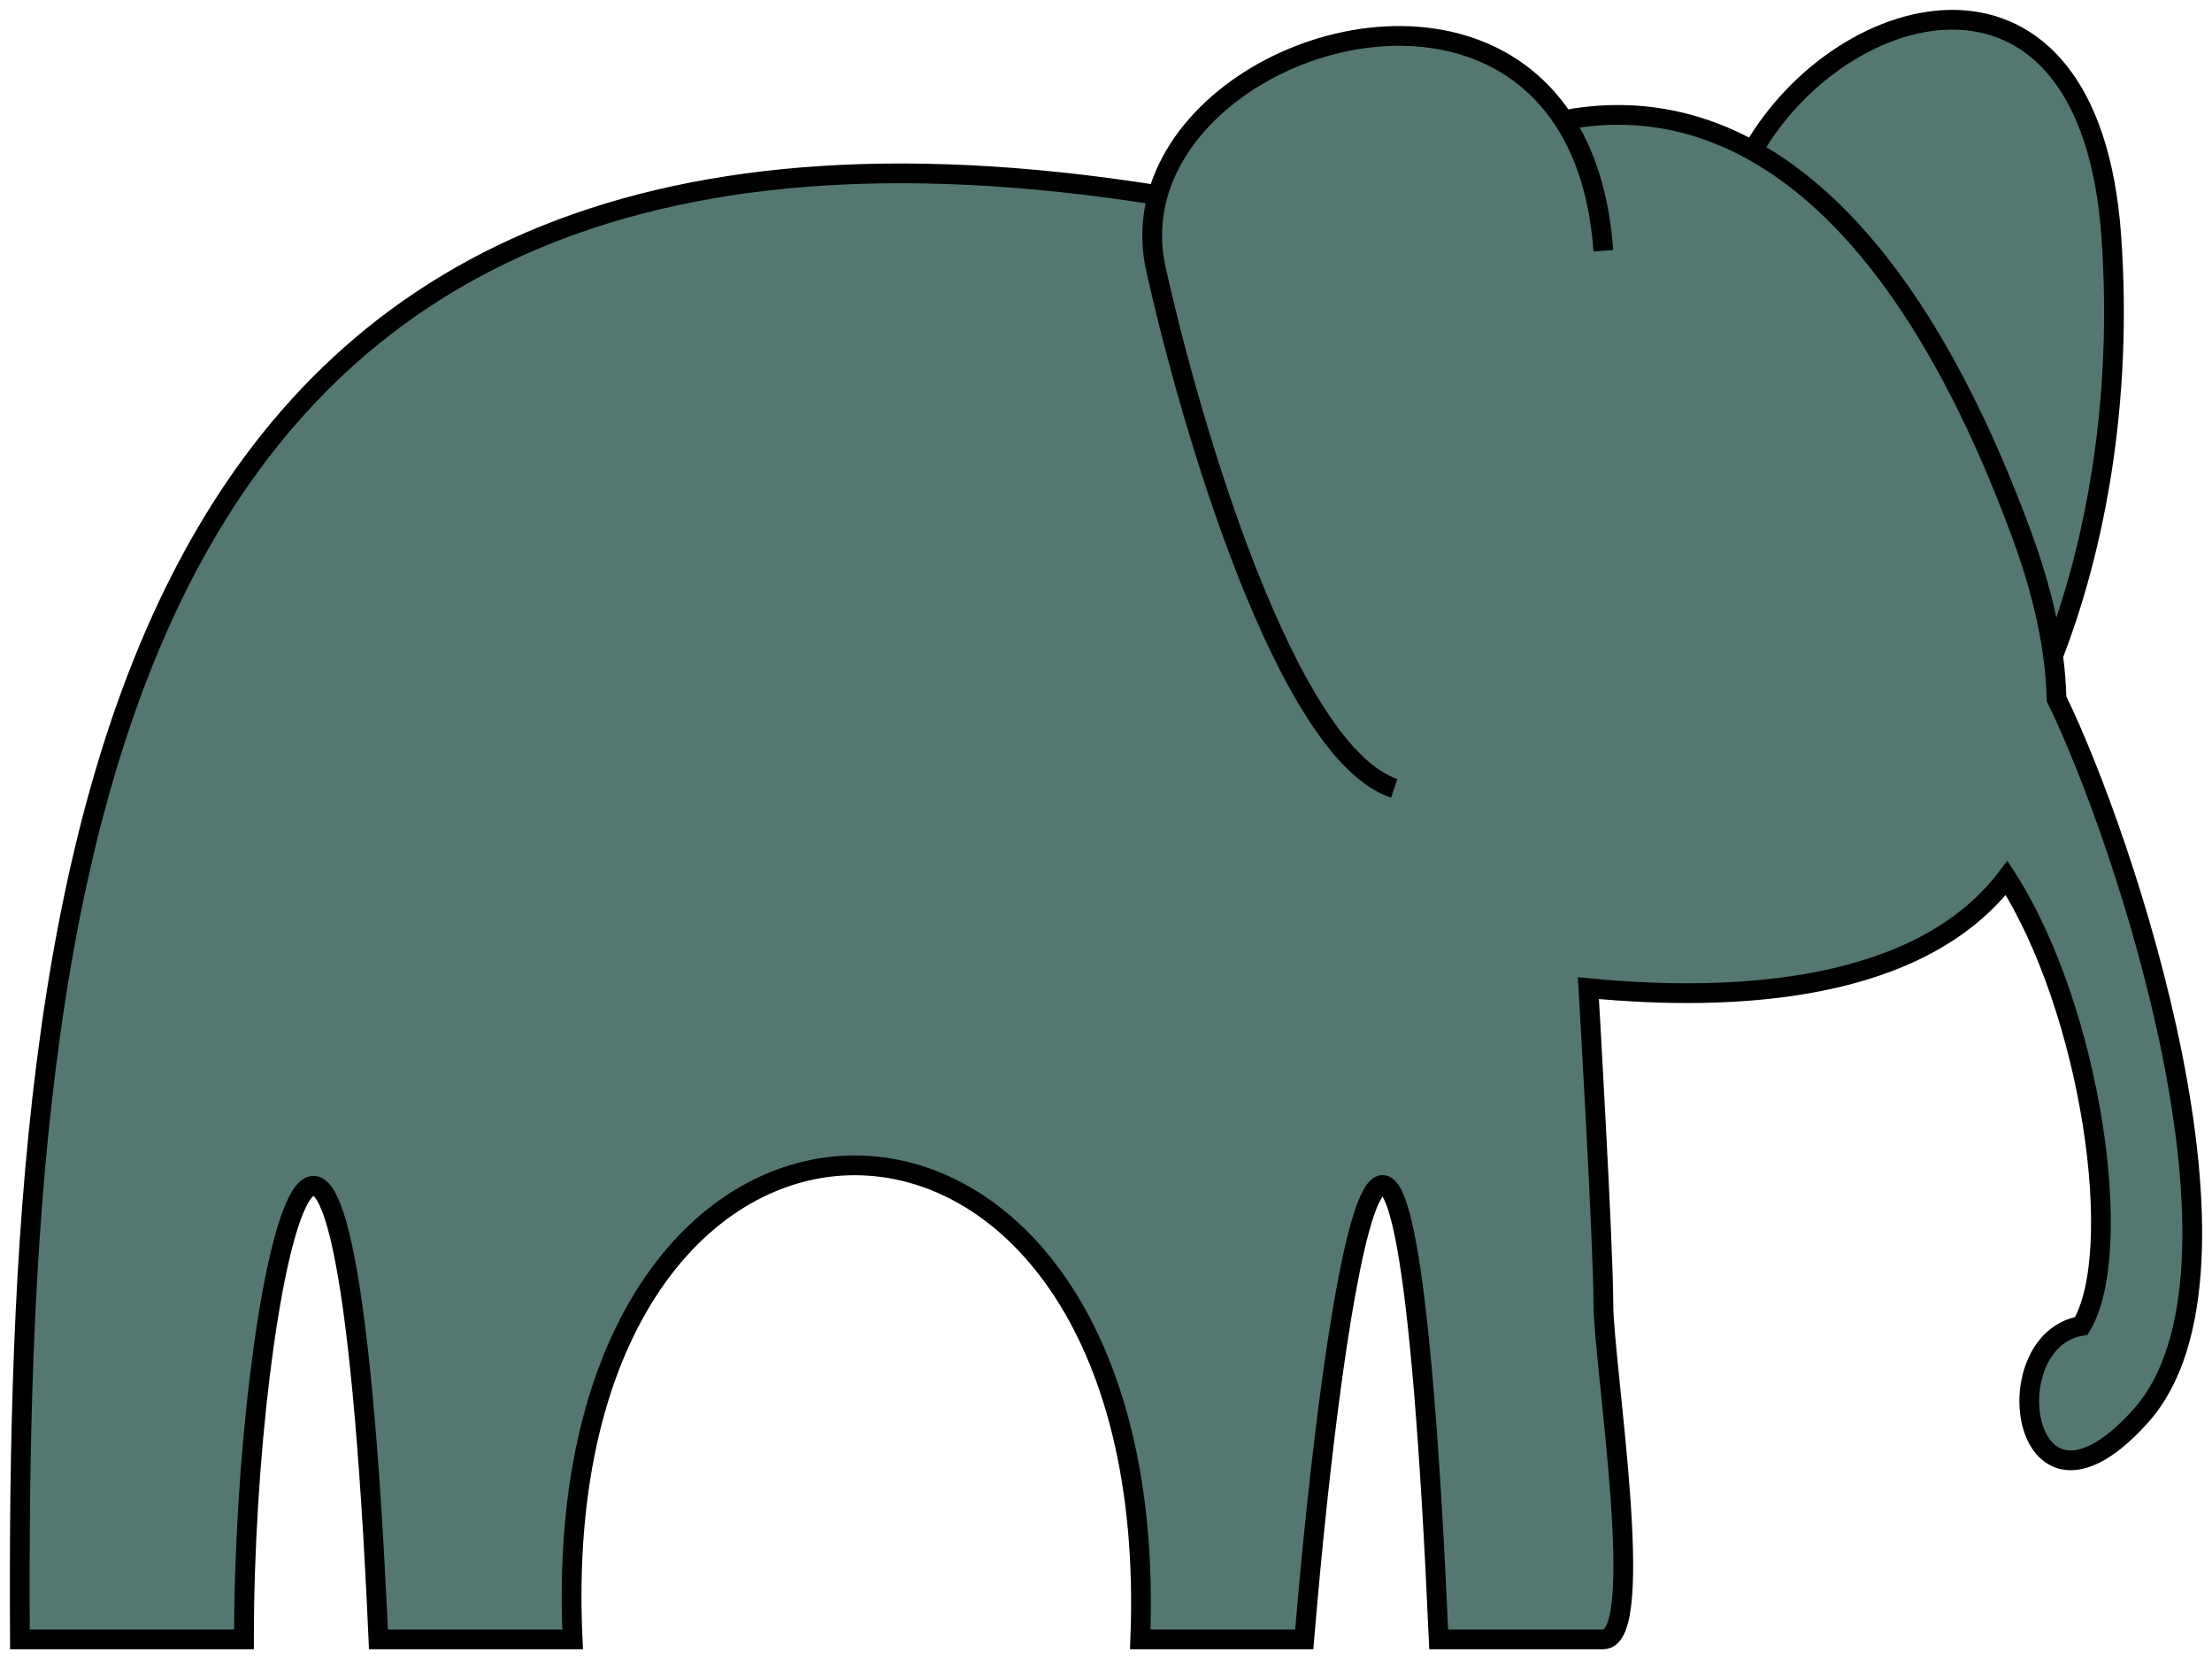
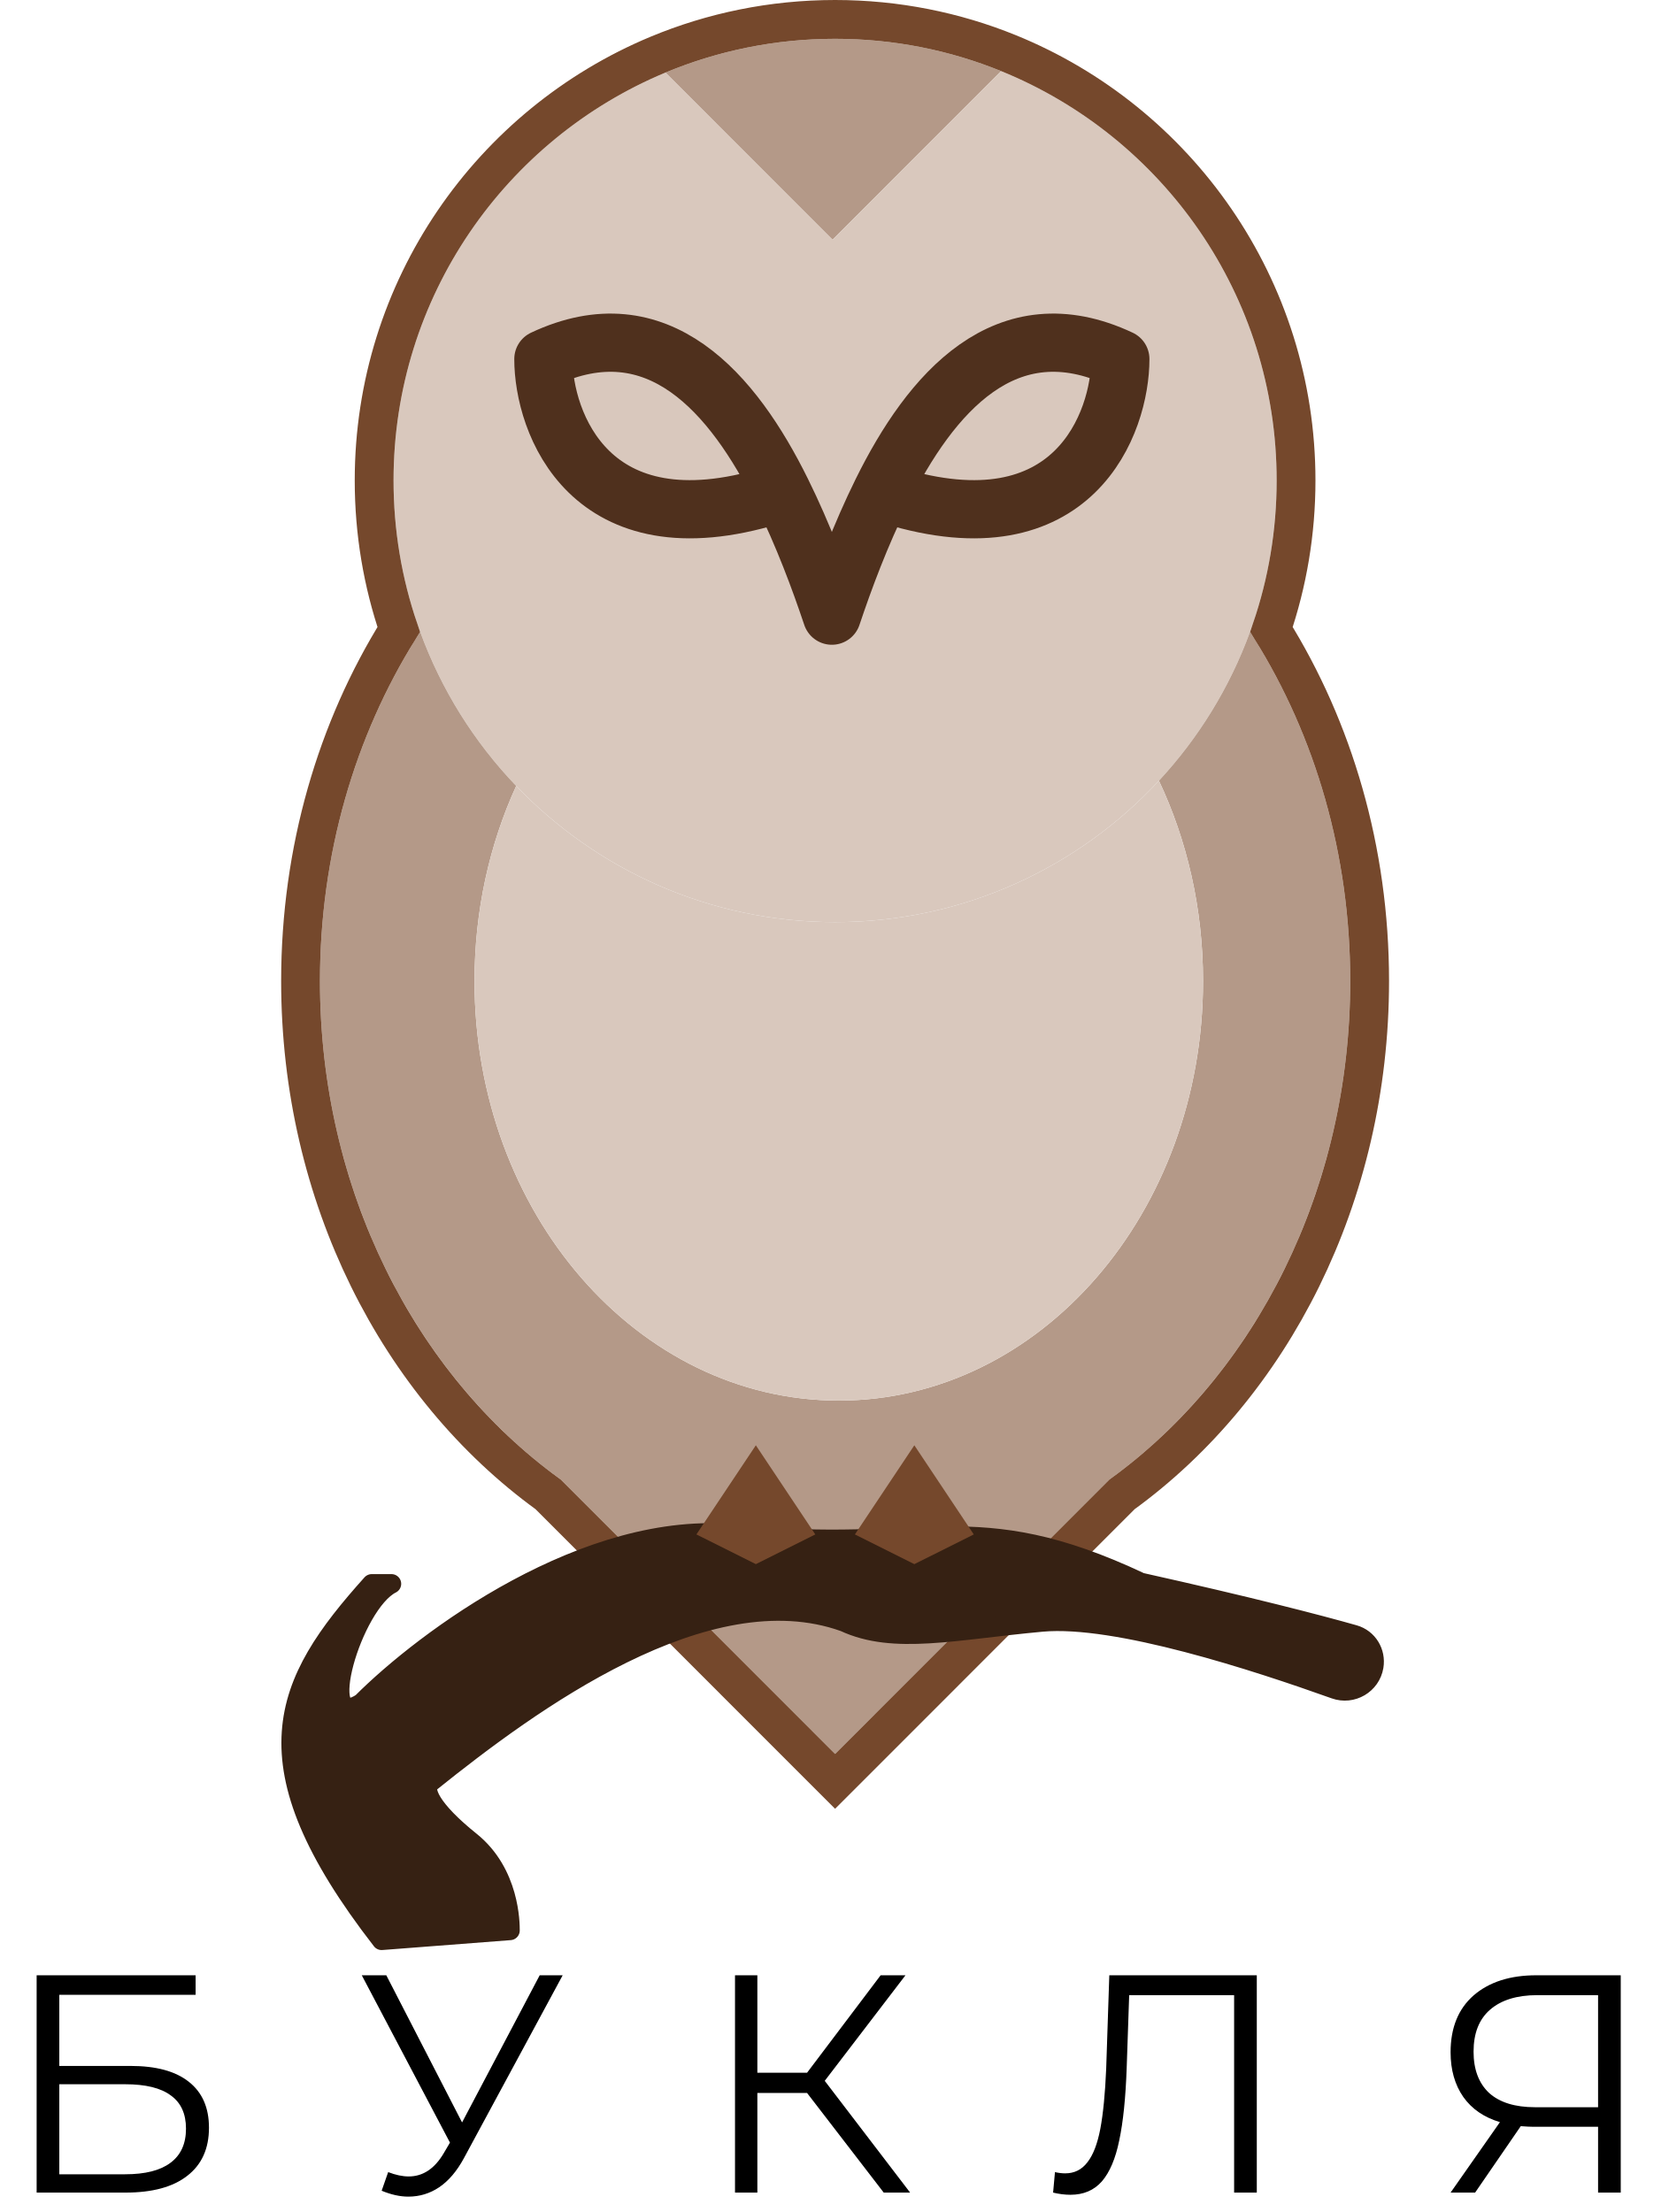
- <svg xmlns="http://www.w3.org/2000/svg" width="112" height="84" viewBox="0 0 112 84" fill="none">
-   <g id="Vector 1">
-     <path d="M88.746 7.63C93.632 10.338 98.398 16.31 102.361 27.06C103.187 29.302 103.704 31.345 103.954 33.205C106.098 27.668 107.495 20.272 106.899 11.939C105.791 -3.566 93.273 -0.279 88.746 7.63Z" fill="#547871" />
-     <path d="M108.412 71.665C114.894 64.376 107.573 42.433 104.128 35.377C104.112 34.682 104.055 33.959 103.954 33.205C103.704 31.345 103.187 29.302 102.361 27.06C98.398 16.31 93.632 10.338 88.746 7.63C85.544 5.855 82.291 5.482 79.177 6.084C74.002 -1.83 60.717 2.339 58.619 9.878C4.787 1.355 0.787 43.905 1.008 83L12.353 83C12.353 65 17.345 41.872 19.161 83L28.993 83C27.5 51 59 51 57.735 83H66.038C67.551 64.858 71.031 41.872 72.846 83H81.183C83.452 83 81.183 69.024 81.183 66C81.183 62.976 80.426 50.03 80.426 50.03C88.013 50.767 97.247 50.175 101.604 44.449C105.876 51.102 107.655 63.349 105.386 67.129C100.848 67.885 102.361 78.469 108.412 71.665Z" fill="#547871" />
-     <path d="M81.183 12.695C80.984 9.913 80.257 7.736 79.177 6.084M70.594 39.912C65.148 38.098 60.257 21.515 58.492 13.45C58.242 12.204 58.306 11.004 58.619 9.878M88.746 7.63C93.632 10.338 98.398 16.31 102.361 27.06C103.187 29.302 103.704 31.345 103.954 33.205M88.746 7.63C93.273 -0.279 105.791 -3.566 106.899 11.939C107.495 20.272 106.098 27.668 103.954 33.205M88.746 7.63C85.544 5.855 82.291 5.482 79.177 6.084M103.954 33.205C104.055 33.959 104.112 34.682 104.128 35.377C107.573 42.433 114.894 64.376 108.412 71.665C102.361 78.469 100.848 67.885 105.386 67.129C107.655 63.349 105.876 51.102 101.604 44.449C97.247 50.175 88.013 50.767 80.426 50.03C80.426 50.03 81.183 62.976 81.183 66C81.183 69.024 83.452 83 81.183 83H72.846C71.031 41.872 67.551 64.858 66.038 83H57.735C59 51 27.5 51 28.993 83L19.161 83C17.345 41.872 12.353 65 12.353 83L1.008 83C0.787 43.905 4.787 1.355 58.619 9.878M58.619 9.878C60.717 2.339 74.002 -1.83 79.177 6.084" stroke="black" />
-   </g>
+ <svg xmlns="http://www.w3.org/2000/svg" width="86" height="114" viewBox="0 0 86 114" fill="none">
+   <path d="M1.888 101.8H10.08V102.808H3.056V106.472H6.72C8.043 106.472 9.045 106.744 9.728 107.288C10.421 107.832 10.768 108.621 10.768 109.656C10.768 110.733 10.395 111.56 9.648 112.136C8.912 112.712 7.851 113 6.464 113H1.888V101.8ZM6.448 112.056C7.483 112.056 8.261 111.859 8.784 111.464C9.317 111.069 9.584 110.483 9.584 109.704C9.584 108.936 9.323 108.365 8.8 107.992C8.288 107.608 7.504 107.416 6.448 107.416H3.056V112.056H6.448ZM28.994 101.8L23.906 111.224C23.543 111.896 23.116 112.397 22.626 112.728C22.146 113.048 21.618 113.208 21.042 113.208C20.615 113.208 20.156 113.107 19.666 112.904L20.002 111.944C20.386 112.093 20.738 112.168 21.058 112.168C21.794 112.168 22.396 111.768 22.866 110.968L23.186 110.424L18.642 101.8H19.906L23.81 109.384L27.81 101.8H28.994ZM41.586 107.864H39.026V113H37.874V101.8H39.026V106.824H41.586L45.378 101.8H46.658L42.498 107.24L46.898 113H45.538L41.586 107.864ZM64.761 101.8V113H63.593V102.824H58.185L58.057 106.568C58.003 108.115 57.875 109.363 57.673 110.312C57.481 111.251 57.182 111.955 56.777 112.424C56.371 112.883 55.833 113.112 55.161 113.112C54.873 113.112 54.574 113.075 54.265 113L54.361 111.944C54.542 111.987 54.718 112.008 54.889 112.008C55.358 112.008 55.737 111.821 56.025 111.448C56.323 111.075 56.547 110.499 56.697 109.72C56.846 108.931 56.947 107.891 57.001 106.6L57.161 101.8H64.761ZM83.515 101.8V113H82.347V109.608H79.003C78.854 109.608 78.641 109.597 78.363 109.576L76.011 113H74.747L77.291 109.368C76.47 109.123 75.841 108.691 75.403 108.072C74.966 107.443 74.747 106.675 74.747 105.768C74.747 104.509 75.142 103.533 75.931 102.84C76.731 102.147 77.809 101.8 79.163 101.8H83.515ZM75.931 105.736C75.931 106.653 76.198 107.363 76.731 107.864C77.275 108.355 78.065 108.6 79.099 108.6H82.347V102.824H79.211C78.166 102.824 77.355 103.075 76.779 103.576C76.214 104.067 75.931 104.787 75.931 105.736Z" fill="black" />
+   <path d="M43.031 2C39.933 2 36.98 2.619 34.288 3.741L42.898 12.355L51.586 3.664C48.945 2.591 46.057 2 43.031 2Z" fill="#B49988" />
+   <path d="M34.288 3.741C26.062 7.17 20.279 15.29 20.279 24.762C20.279 27.504 20.764 30.133 21.652 32.567C22.743 35.556 24.441 38.252 26.599 40.505C30.74 44.83 36.571 47.524 43.031 47.524C49.625 47.524 55.563 44.718 59.718 40.235C61.755 38.038 63.363 35.438 64.411 32.567C65.299 30.133 65.784 27.504 65.784 24.762C65.784 15.218 59.912 7.046 51.586 3.664L42.898 12.355L34.288 3.741Z" fill="#D9C8BD" />
+   <path d="M21.652 32.567C18.406 37.602 16.487 43.824 16.487 50.559C16.487 61.381 21.442 70.88 28.899 76.253L43.031 90.392L57.164 76.253C64.621 70.88 69.576 61.381 69.576 50.559C69.576 43.824 67.657 37.602 64.411 32.567C63.363 35.438 61.755 38.038 59.718 40.235C61.168 43.303 61.992 46.82 61.992 50.559C61.992 62.501 53.588 72.182 43.221 72.182C32.854 72.182 24.451 62.501 24.451 50.559C24.451 46.929 25.227 43.508 26.599 40.505C24.441 38.252 22.743 35.556 21.652 32.567Z" fill="#B49988" />
+   <path d="M43.221 72.182C53.588 72.182 61.992 62.501 61.992 50.559C61.992 46.82 61.168 43.303 59.718 40.235C55.563 44.718 49.625 47.524 43.031 47.524C36.571 47.524 30.74 44.83 26.599 40.505C25.227 43.508 24.451 46.929 24.451 50.559C24.451 62.501 32.854 72.182 43.221 72.182Z" fill="#D9C8BD" />
+   <path d="M19.279 24.762C19.279 27.448 19.725 30.032 20.548 32.442C17.357 37.564 15.487 43.818 15.487 50.559C15.487 61.648 20.55 71.435 28.248 77.017L42.324 91.099L43.031 91.806L43.739 91.099L57.814 77.017C65.513 71.435 70.576 61.648 70.576 50.559C70.576 43.818 68.706 37.564 65.515 32.442C66.338 30.032 66.784 27.448 66.784 24.762C66.784 14.797 60.653 6.267 51.962 2.737C49.204 1.617 46.188 1 43.031 1C39.799 1 36.715 1.647 33.903 2.818C25.317 6.397 19.279 14.873 19.279 24.762Z" stroke="#75482C" stroke-width="2" />
+   <path d="M45.439 25.348C44.334 27.587 43.494 29.851 42.865 31.729C42.235 29.851 41.396 27.587 40.29 25.348M45.439 25.348C47.95 20.262 51.831 15.732 57.729 18.504C57.729 21.736 55.374 28.428 45.953 25.538L45.439 25.348ZM40.29 25.348C37.779 20.262 33.898 15.732 28 18.504C28 21.736 30.355 28.428 39.776 25.538L40.29 25.348Z" stroke="#4F301D" stroke-width="3" stroke-linecap="round" stroke-linejoin="round" />
+   <path d="M19.155 81.625C14.573 86.729 12.537 90.812 19.664 100L26.282 99.49C26.282 99.149 26.282 96.529 24.246 94.896C22.209 93.263 21.7 92.174 22.209 91.833C27.3 87.75 36.382 81.042 43.509 83.594C46.055 84.785 49.211 84.002 53.691 83.594C57.532 83.244 64.766 85.62 68.784 87.056C69.673 87.374 70.635 86.813 70.79 85.882C70.911 85.152 70.484 84.447 69.772 84.245C67.934 83.722 64.36 82.795 58.782 81.552C50.127 77.469 47.664 80.094 37.991 79.073C30.253 78.256 21.87 84.517 18.646 87.75C16.202 89.383 18.137 82.646 20.173 81.625H19.155Z" fill="#362113" stroke="#362113" stroke-linecap="round" stroke-linejoin="round" />
+   <path d="M38.948 74.486L42.011 79.08L38.948 80.611L35.885 79.08L38.948 74.486Z" fill="#75482C" />
+   <path d="M47.115 74.486L50.178 79.08L47.115 80.611L44.052 79.08L47.115 74.486Z" fill="#75482C" />
</svg>
